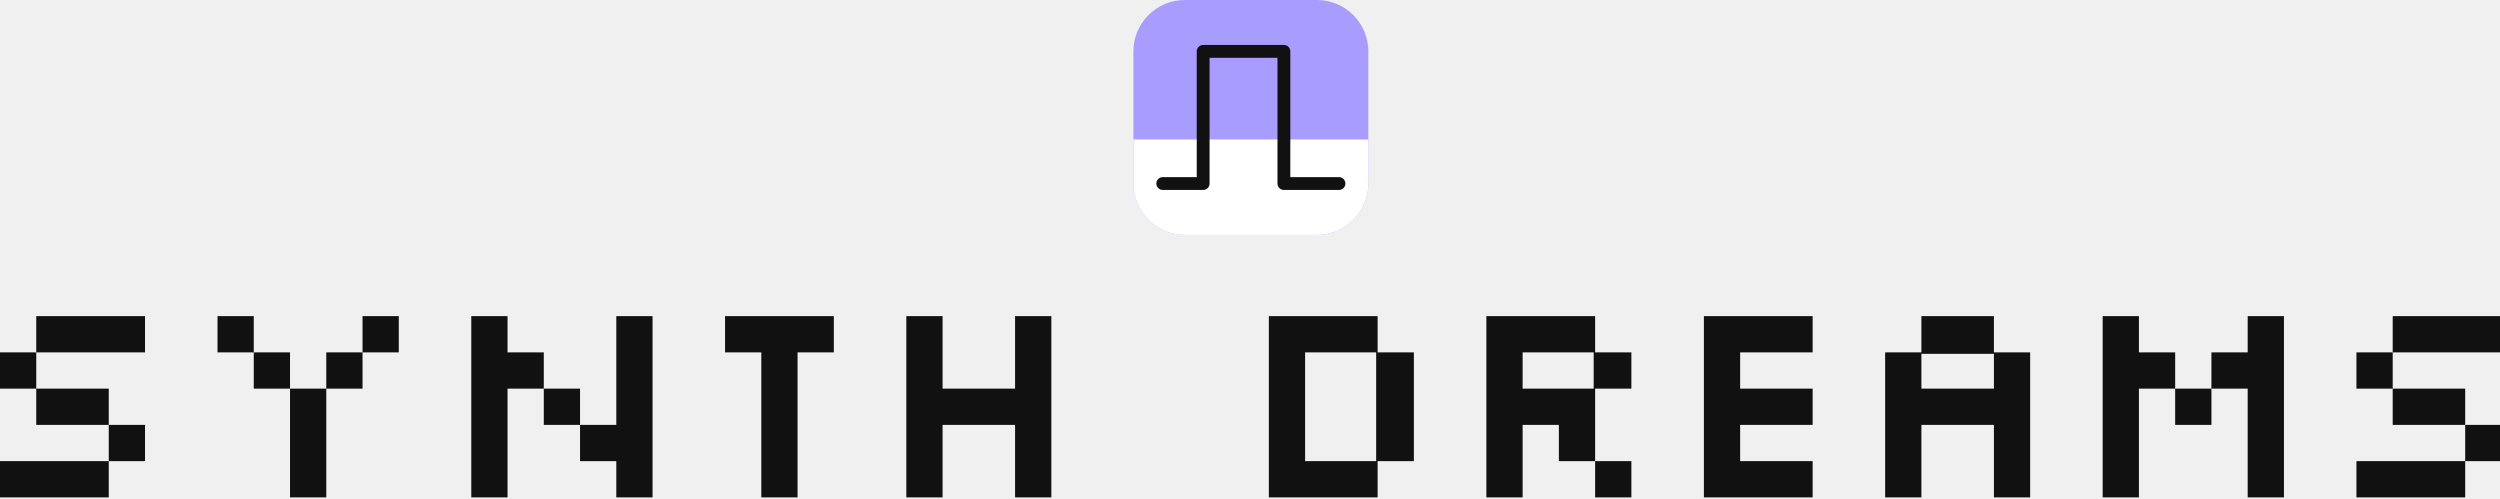
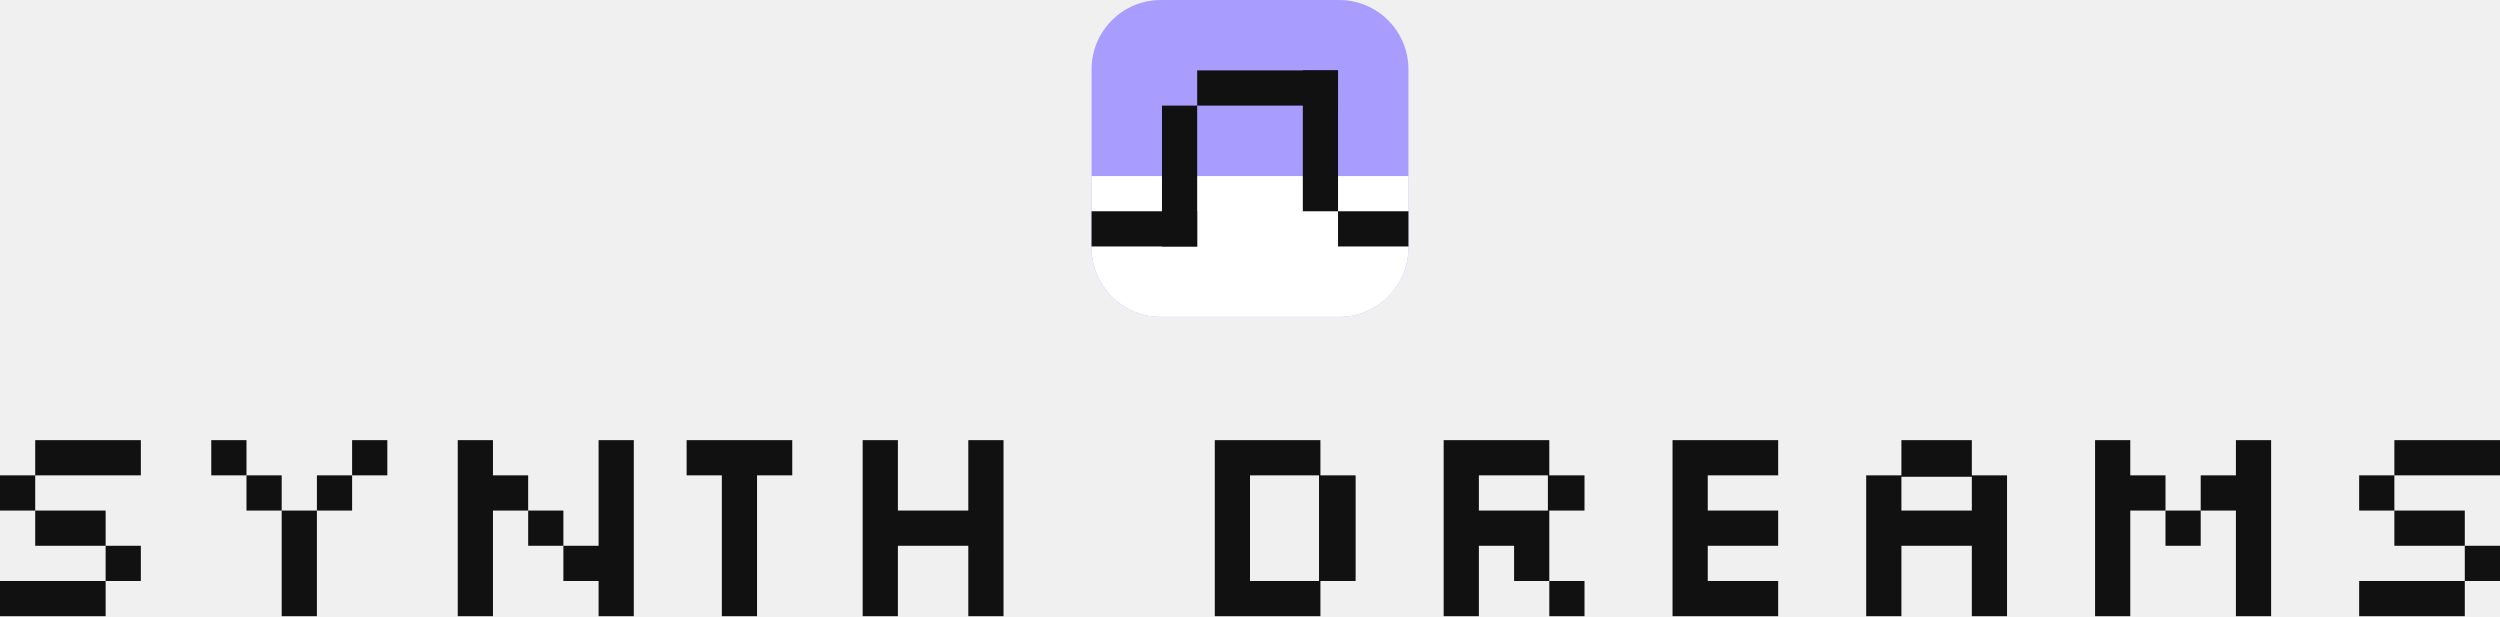
- <svg xmlns="http://www.w3.org/2000/svg" viewBox="0 0 862 172">
-   <g transform="translate(390.8 0.0) scale(1.2656)">
+ <svg xmlns="http://www.w3.org/2000/svg" viewBox="0 0 887.5 218.75">
+   <g transform="translate(387.5 0) scale(1.7578)">
    <clipPath id="tile">
      <rect width="64" height="64" rx="14" />
    </clipPath>
    <g clip-path="url(#tile)">
      <rect width="64" height="64" fill="#a99cff" />
-       <rect y="38" width="64" height="26" fill="#ffffff" />
+       <rect y="35.556" width="64" height="28.444" fill="#ffffff" />
+       <g fill="#111111">
+         <rect x="0.000" y="42.667" width="21.333" height="7.111" />
+         <rect x="14.222" y="21.333" width="7.111" height="28.444" />
+         <rect x="21.333" y="14.222" width="28.444" height="7.111" />
+         <rect x="42.667" y="14.222" width="7.111" height="28.444" />
+         <rect x="49.778" y="42.667" width="14.222" height="7.111" />
+       </g>
    </g>
-     <path d="M8 50 H19 V14 H41 V50 H56" fill="none" stroke="#111111" stroke-width="3.5" stroke-linecap="round" stroke-linejoin="round" />
  </g>
-   <path transform="translate(-12.5 171.5)" d="M25.0 -50.0V-62.5H62.5V-50.0ZM50.0 -12.5V-25.0H25.0V-37.5H12.5V-50.0H25.0V-37.5H50.0V-25.0H62.5V-12.5ZM12.5 0.0V-12.5H50.0V0.0ZM112.5 0.0V-37.5H100.0V-50.0H87.5V-62.5H100.0V-50.0H112.5V-37.5H125.0V0.0ZM137.5 -50.0V-62.5H150.0V-50.0ZM125.0 -37.5V-50.0H137.5V-37.5ZM175.0 0.0V-62.5H187.5V-50.0H200.0V-37.5H212.5V-25.0H225.0V-62.5H237.5V0.0H225.0V-12.5H212.5V-25.0H200.0V-37.5H187.5V0.0ZM275.0 0.0V-50.0H262.5V-62.5H300.0V-50.0H287.5V0.0ZM325.0 0.0V-62.5H337.5V-37.5H362.5V-62.5H375.0V0.0H362.5V-25.0H337.5V0.0ZM450.0 0.0V-62.5H487.5V-50.0H500.0V-12.5H487.5V0.0ZM462.5 -12.5H487.0V-50.0H462.5ZM525.0 0.0V-62.5H562.5V-50.0H575.0V-37.5H562.5V-12.5H575.0V0.0H562.5V-12.5H550.0V-25.0H537.5V0.0ZM537.5 -37.5H562.0V-50.0H537.5ZM600.0 0.0V-62.5H637.5V-50.0H612.5V-37.5H637.5V-25.0H612.5V-12.5H637.5V0.0ZM662.5 0.0V-50.0H675.0V-62.5H700.0V-50.0H712.5V0.0H700.0V-25.0H675.0V0.0ZM675.0 -37.5H700.0V-49.5H675.0ZM737.5 0.0V-62.5H750.0V-50.0H762.5V-37.5H775.0V-25.0H762.5V-37.5H750.0V0.0ZM787.5 0.0V-37.5H775.0V-50.0H787.5V-62.5H800.0V0.0ZM837.5 -50.0V-62.5H875.0V-50.0ZM862.5 -12.5V-25.0H837.5V-37.5H825.0V-50.0H837.5V-37.5H862.5V-25.0H875.0V-12.5ZM825.0 0.0V-12.5H862.5V0.0Z" fill="#111111" />
+   <path transform="translate(-12.5 218.75)" d="M25 -50.0V-62.5H62.5V-50.0ZM50 -12.5V-25.0H25V-37.5H12.5V-50.0H25V-37.5H50V-25.0H62.5V-12.5ZM12.5 0.0V-12.5H50V0.0ZM112.5 0.0V-37.5H100V-50.0H87.5V-62.5H100V-50.0H112.5V-37.5H125V0.0ZM137.5 -50.0V-62.5H150V-50.0ZM125 -37.5V-50.0H137.5V-37.5ZM175 0.0V-62.5H187.5V-50.0H200V-37.5H212.5V-25.0H225V-62.5H237.5V0.0H225V-12.5H212.5V-25.0H200V-37.5H187.5V0.0ZM268.75 0.0V-50.0H256.25V-62.5H293.75V-50.0H281.25V0.0ZM318.75 0.0V-62.5H331.25V-37.5H356.25V-62.5H368.75V0.0H356.25V-25.0H331.25V0.0ZM443.75 0.0V-62.5H481.25V-50.0H493.75V-12.5H481.25V0.0ZM456.25 -12.5H480.75V-50.0H456.25ZM525 0.0V-62.5H562.5V-50.0H575V-37.5H562.5V-12.5H575V0.0H562.5V-12.5H550V-25.0H537.5V0.0ZM537.5 -37.5H562V-50.0H537.5ZM606.25 0.0V-62.5H643.75V-50.0H618.75V-37.5H643.75V-25.0H618.75V-12.5H643.75V0.0ZM675 0.0V-50.0H687.5V-62.5H712.5V-50.0H725V0.0H712.5V-25.0H687.5V0.0ZM687.5 -37.5H712.5V-49.5H687.5ZM756.25 0.0V-62.5H768.75V-50.0H781.25V-37.5H793.75V-25.0H781.25V-37.5H768.75V0.0ZM806.25 0.0V-37.5H793.75V-50.0H806.25V-62.5H818.75V0.0ZM862.5 -50.0V-62.5H900V-50.0ZM887.5 -12.5V-25.0H862.5V-37.5H850V-50.0H862.5V-37.5H887.5V-25.0H900V-12.5ZM850 0.0V-12.5H887.5V0.0Z" fill="#111111" />
</svg>
